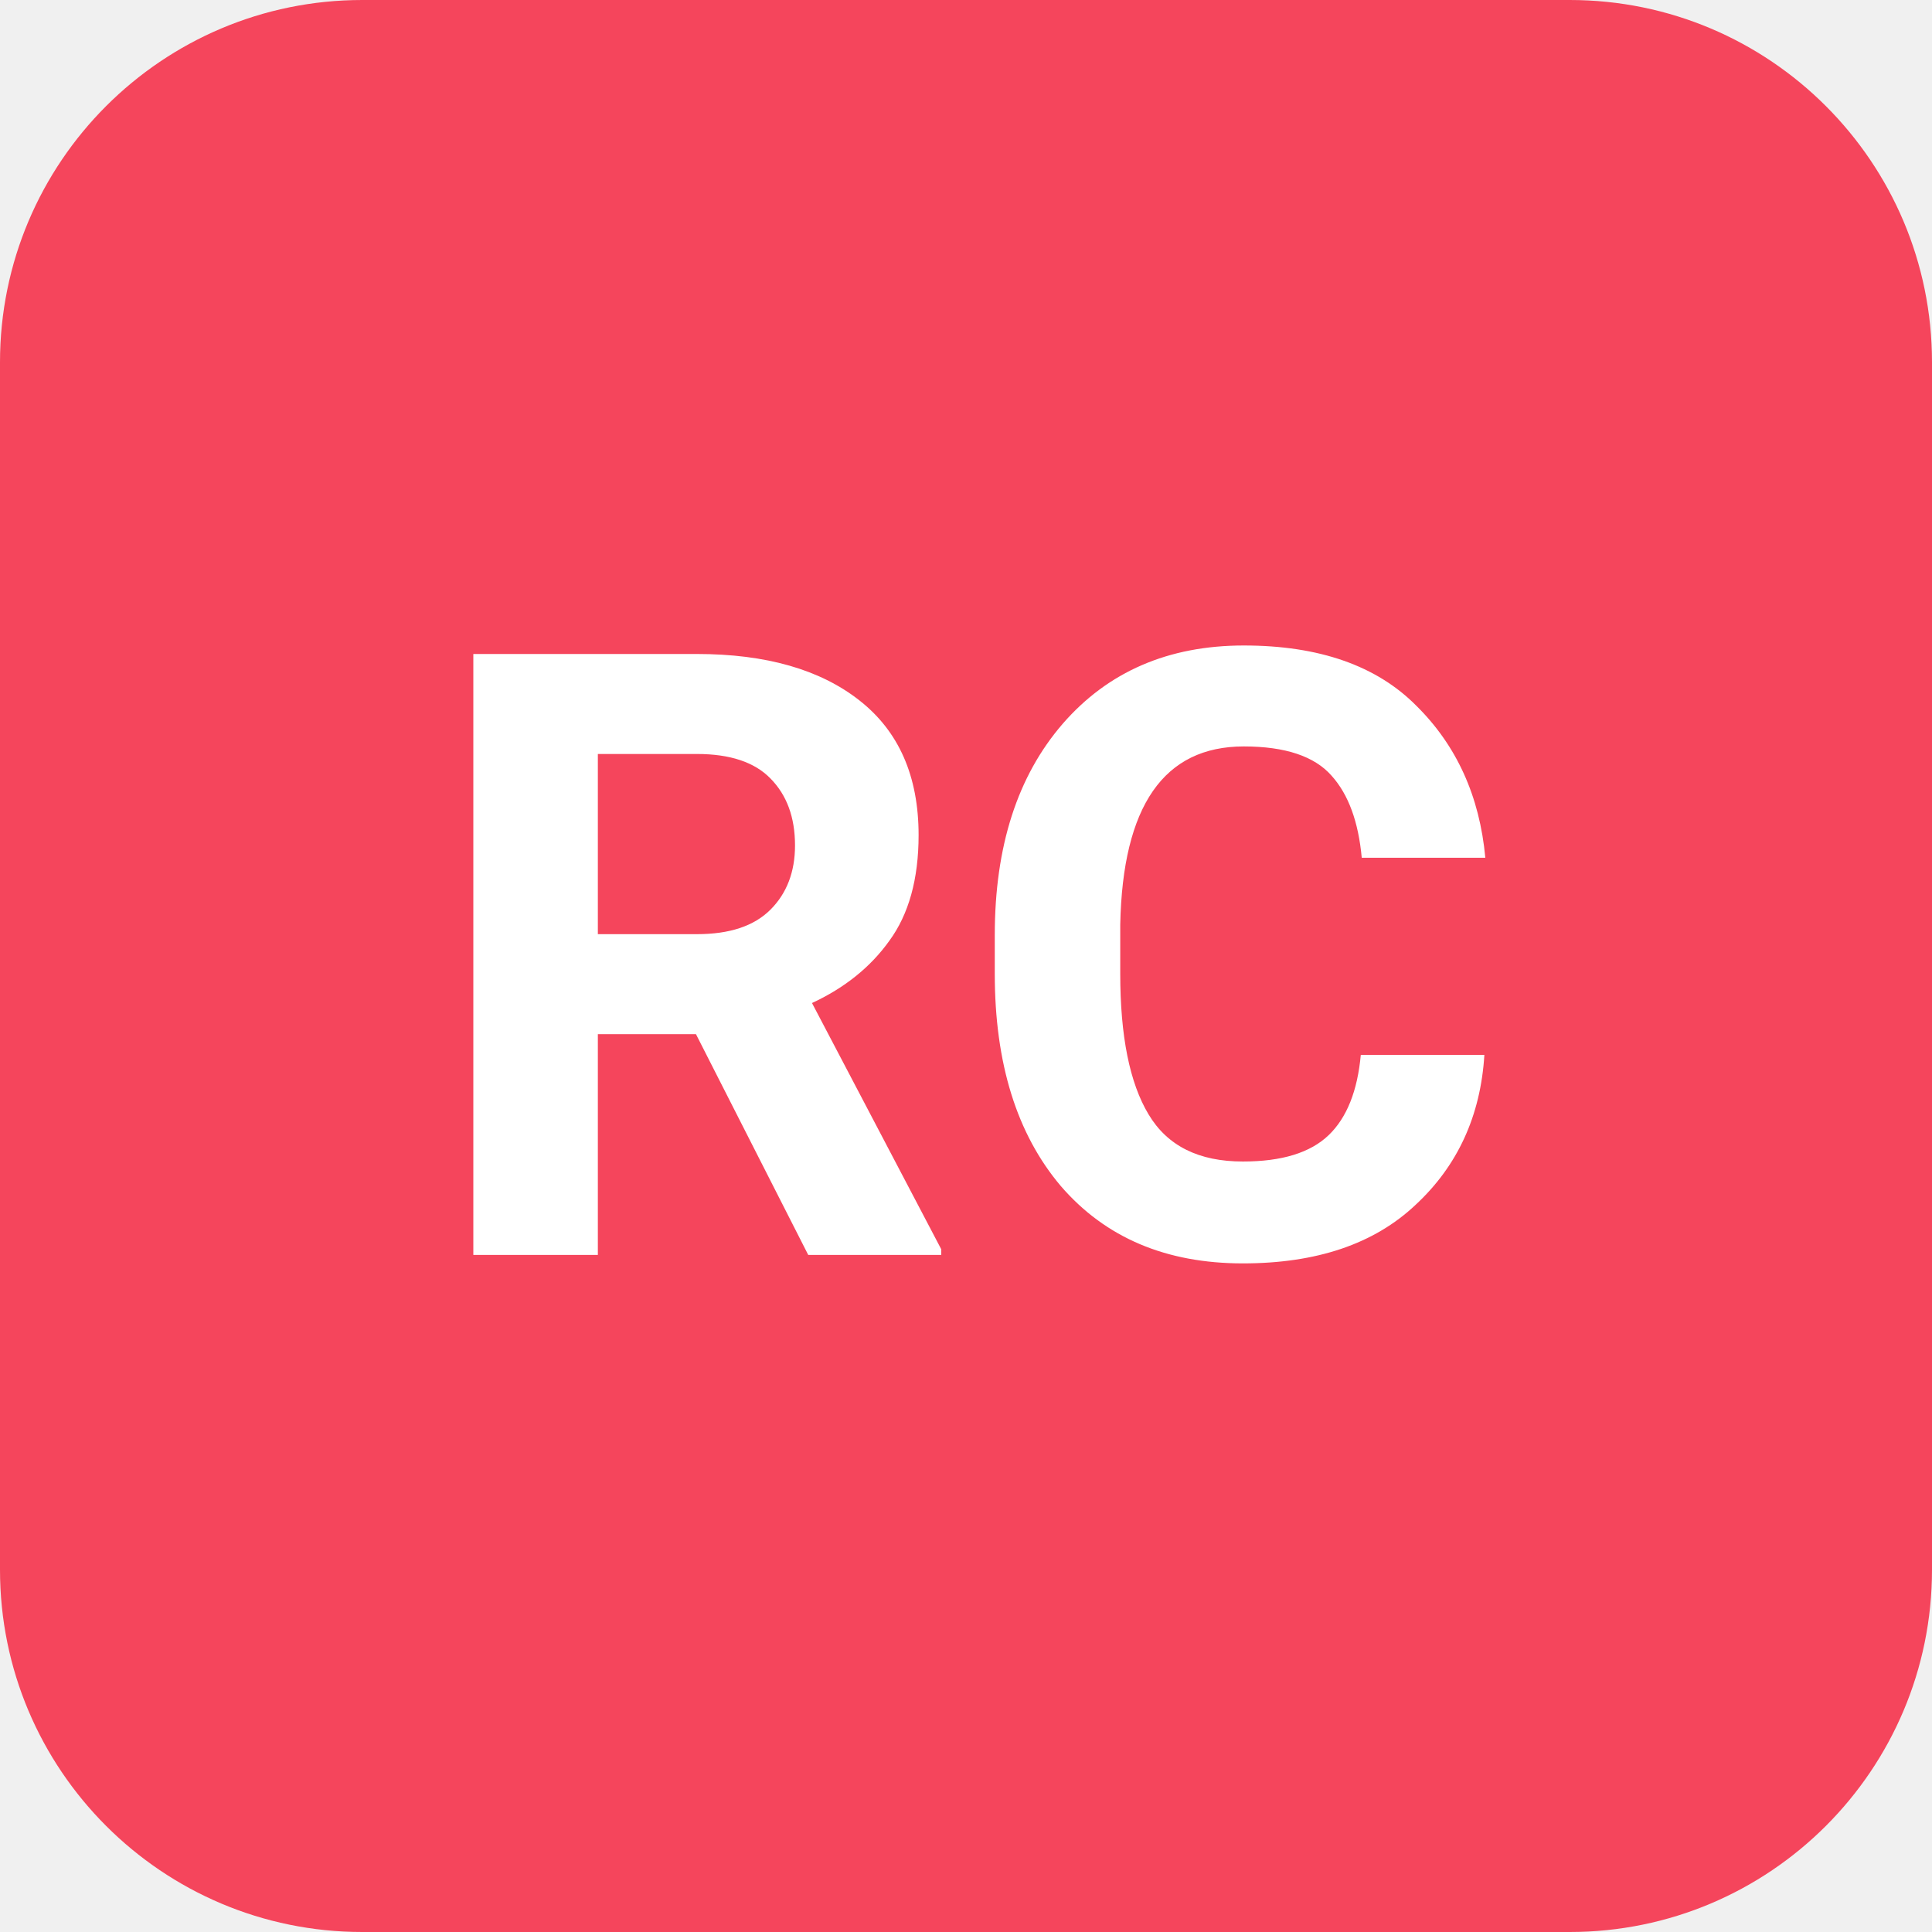
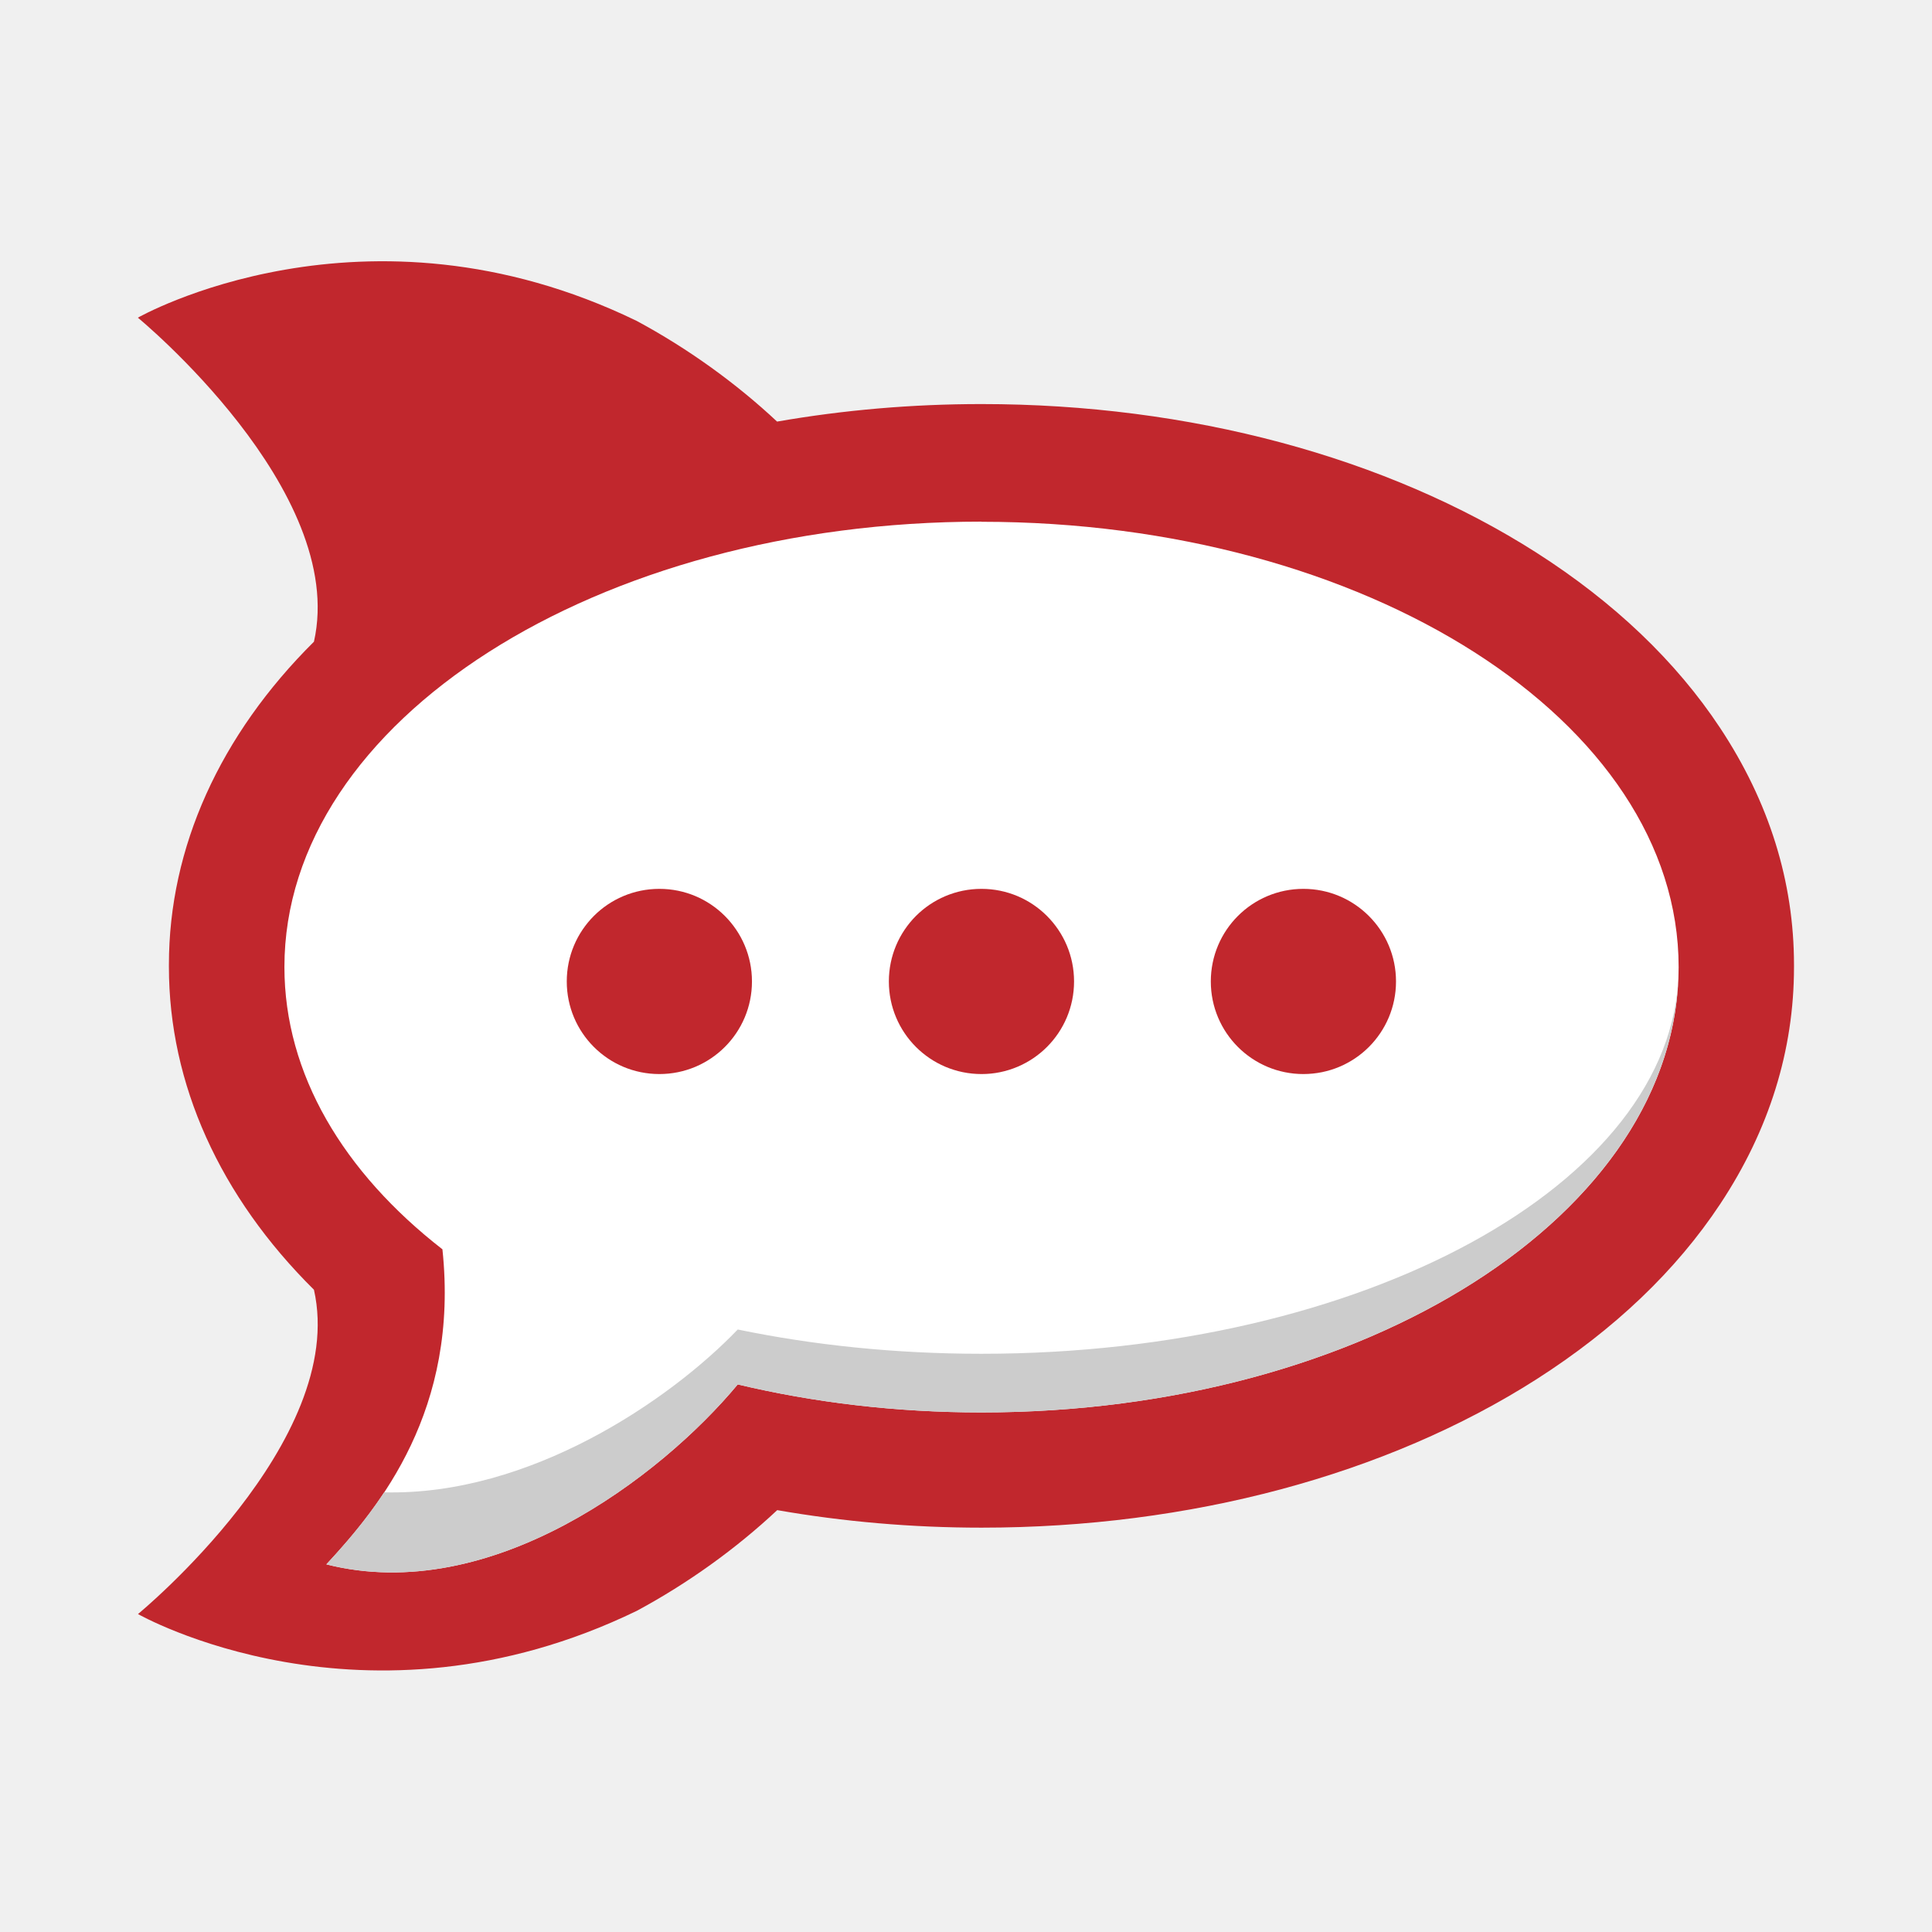
- <svg xmlns="http://www.w3.org/2000/svg" width="32" height="32" viewBox="0 0 32 32">
-   <rect width="32" height="32" rx="6" fill="#F5455C" />
-   <text x="16" y="16" dominant-baseline="central" text-anchor="middle" font-family="-apple-system,BlinkMacSystemFont,'Segoe UI',Roboto,sans-serif" font-size="14" font-weight="600" fill="#fff">RC</text>
+ <svg xmlns="http://www.w3.org/2000/svg" role="img" focusable="false" aria-hidden="true" viewBox="0 0 14 14">
+   <path fill="#c1272d" d="M13 6.992c0-.603-.18-1.18-.536-1.718-.319-.482-.767-.909-1.33-1.269-1.087-.694-2.515-1.077-4.022-1.077-.503 0-.999.043-1.481.127-.298-.279-.648-.531-1.018-.73-1.976-.958-3.614-.023-3.614-.023s1.523 1.251 1.276 2.348c-.681.676-1.051 1.491-1.051 2.34 0 .003 0.0.005 0.0.008 0 .003-0.0.005-0.0.008 0 .849.369 1.664 1.051 2.34C2.523 10.445 1 11.696 1 11.696s1.638.935 3.614-.023c.37-.199.719-.45 1.018-.73.481.084.977.127 1.481.127 1.507 0 2.935-.382 4.022-1.076.563-.36 1.01-.786 1.33-1.269C12.82 8.189 13 7.611 13 7.008c0-.003-0-.005-0-.008l0-.008z" />
+   <path fill="#fff" d="M7.112 3.781c2.79 0 5.052 1.445 5.052 3.227 0 1.782-2.262 3.227-5.052 3.227-.621 0-1.216-.072-1.766-.203-.559.672-1.788 1.606-2.981 1.304.388-.417.964-1.122.841-2.283-.716-.557-1.145-1.269-1.145-2.046-0-1.782 2.262-3.227 5.052-3.227" />
+   <path fill="#c1272d" d="M7.112 7.783c.371 0 .671-.3.671-.671 0-.371-.3-.671-.671-.671-.371 0-.671.3-.671.671 0 .371.3.671.671.671zm2.333 0c.371 0 .671-.3.671-.671 0-.371-.301-.671-.671-.671-.371 0-.671.3-.671.671 0 .371.3.671.671.671zm-4.667-0c.371 0 .671-.3.671-.671 0-.371-.3-.671-.671-.671-.371 0-.671.3-.671.671 0 .371.3.671.671.671z" />
+   <path fill="#ccc" d="M7.112 9.81c-.621 0-1.216-.062-1.766-.176-.493.514-1.509 1.206-2.562 1.18-.139.21-.29.382-.419.522 1.194.302 2.423-.632 2.981-1.304.55.131 1.145.203 1.766.203 2.768 0 5.015-1.422 5.051-3.184C12.128 8.578 9.88 9.81 7.112 9.81z" />
</svg>
